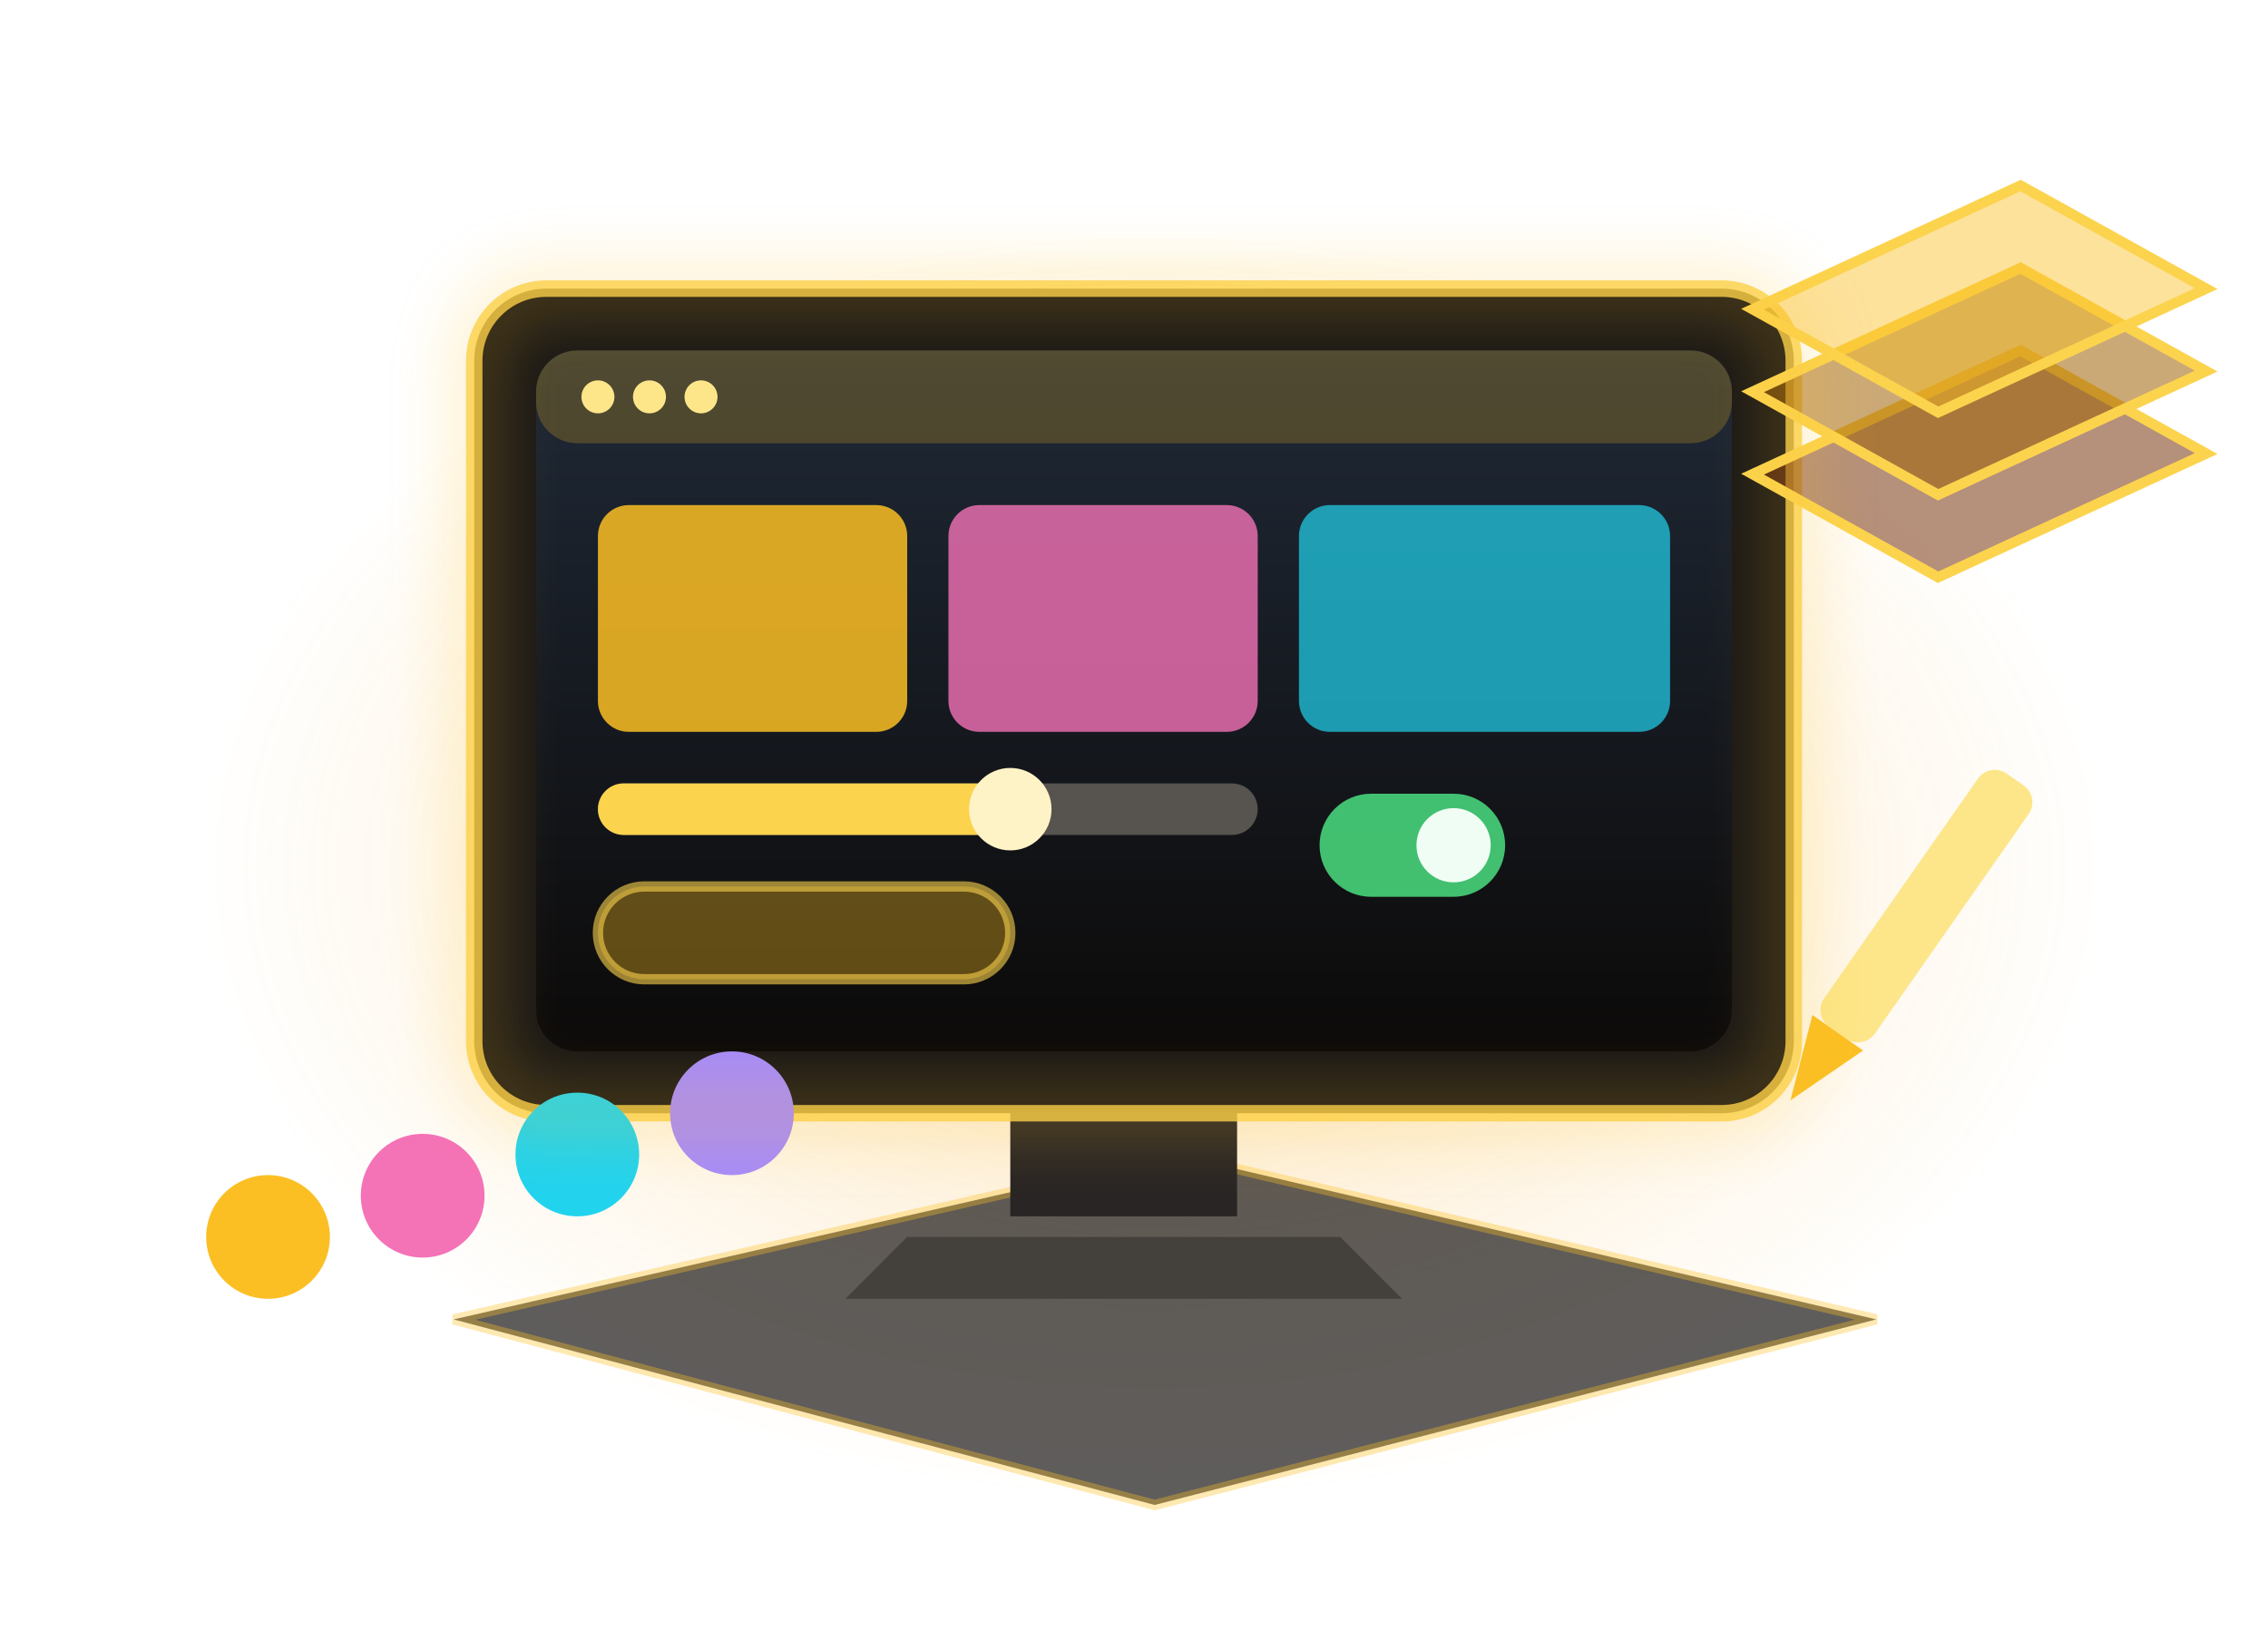
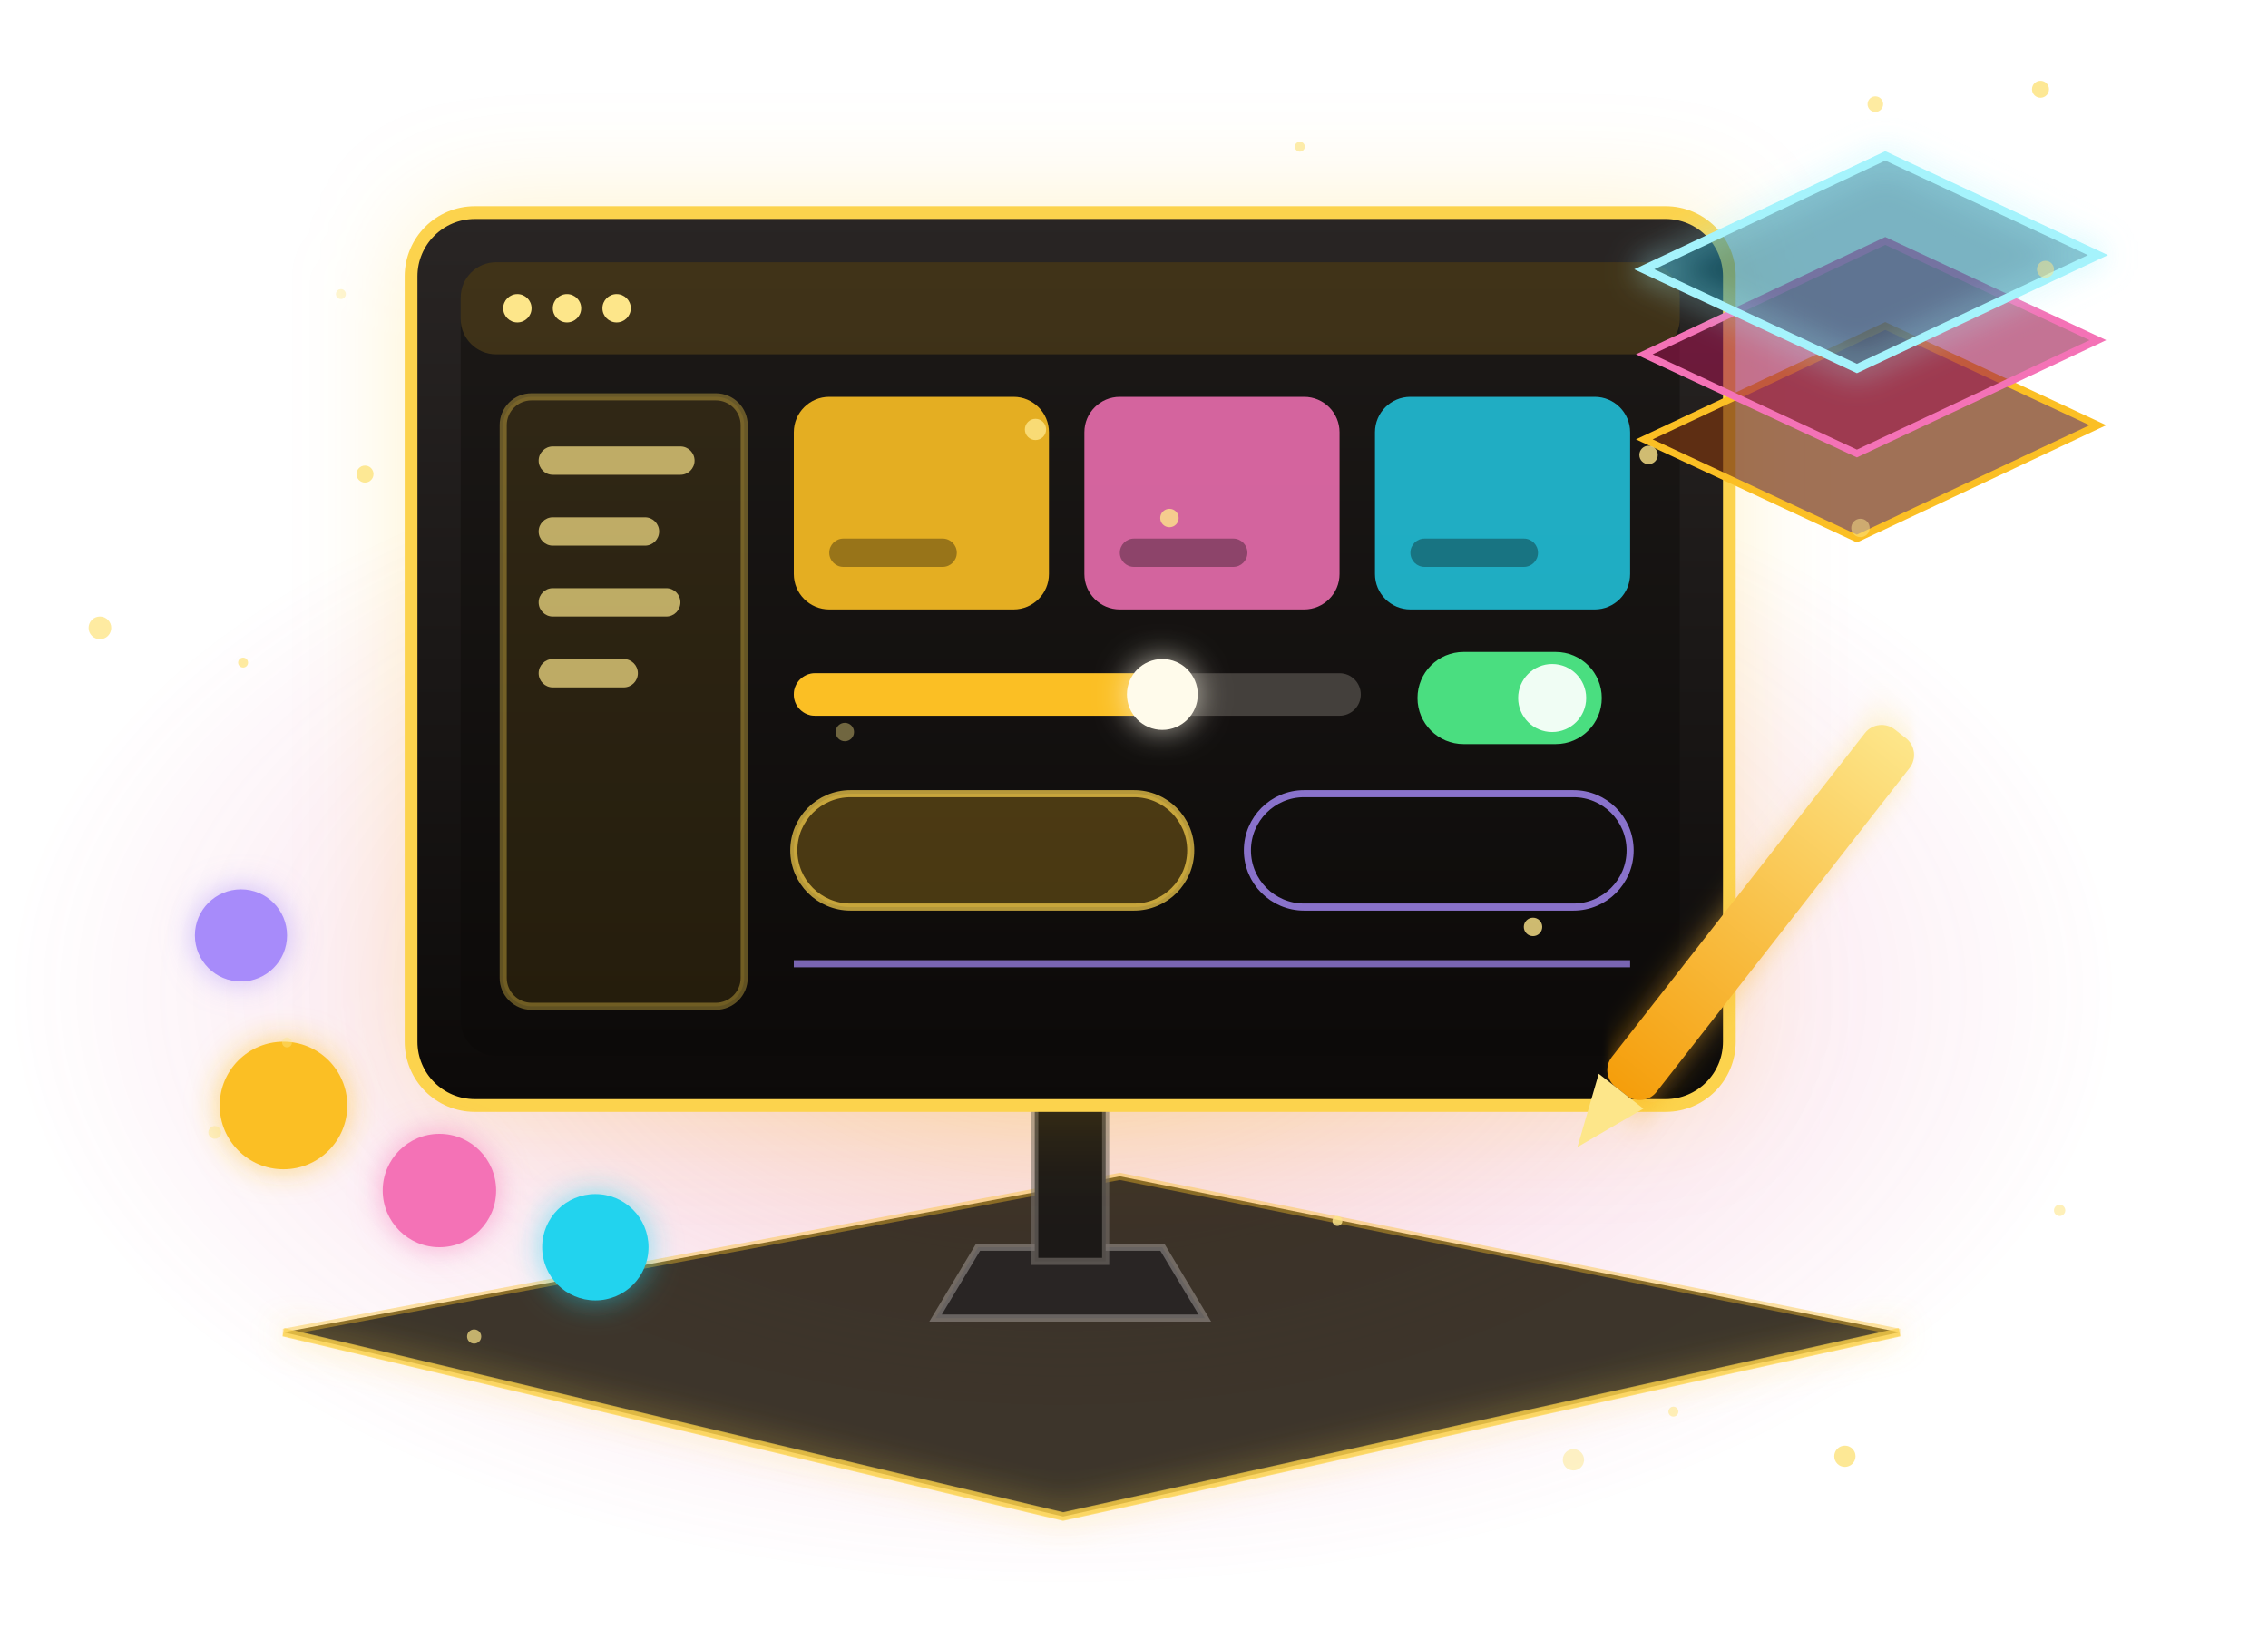
- <svg xmlns="http://www.w3.org/2000/svg" viewBox="0 0 220 160" width="220" height="160" fill="none">
+ <svg xmlns="http://www.w3.org/2000/svg" viewBox="0 0 320 230" width="320" height="230" fill="none">
  <defs>
-     <linearGradient id="scr" x1="0" y1="0" x2="0" y2="1">
-       <stop offset="0" stop-color="#1f2937" />
+     <filter id="b1" x="-50%" y="-50%" width="200%" height="200%">
+       <feGaussianBlur stdDeviation="2.2" />
+     </filter>
+     <filter id="b3" x="-50%" y="-50%" width="200%" height="200%">
+       <feGaussianBlur stdDeviation="8" />
+     </filter>
+     <radialGradient id="halo" cx="0.5" cy="0.5" r="0.5">
+       <stop offset="0" stop-color="#f59e0b" stop-opacity="0.34" />
+       <stop offset="0.6" stop-color="#db2777" stop-opacity="0.1" />
+       <stop offset="1" stop-color="#db2777" stop-opacity="0" />
+     </radialGradient>
+     <linearGradient id="bez" x1="0" y1="0" x2="0" y2="1">
+       <stop offset="0" stop-color="#292524" />
      <stop offset="1" stop-color="#0c0a09" />
    </linearGradient>
-     <radialGradient id="halo">
-       <stop offset="0" stop-color="#f59e0b" stop-opacity="0.28" />
-       <stop offset="1" stop-color="#f59e0b" stop-opacity="0" />
-     </radialGradient>
-     <filter id="bl" x="-60%" y="-60%" width="220%" height="220%">
-       <feGaussianBlur stdDeviation="3" />
-     </filter>
+     <linearGradient id="scr" x1="0" y1="0" x2="0" y2="1">
+       <stop offset="0" stop-color="#1c1917" />
+       <stop offset="1" stop-color="#0c0a09" />
+     </linearGradient>
+     <linearGradient id="pen" x1="0" y1="0" x2="0" y2="1">
+       <stop offset="0" stop-color="#fde68a" />
+       <stop offset="1" stop-color="#f59e0b" />
+     </linearGradient>
  </defs>
-   <ellipse cx="112" cy="84" rx="92" ry="62" fill="url(#halo)" />
-   <polygon points="44,128 112,146 182,128 114,112" fill="#1c1917" fill-opacity=".7" stroke="#fbbf24" stroke-opacity=".35" />
-   <rect x="98" y="104" width="22" height="14" fill="#292524" />
-   <polygon points="88,120 130,120 136,126 82,126" fill="#44403c" />
-   <rect x="46" y="28" width="128" height="80" rx="7" fill="#1c1917" stroke="#fcd34d" stroke-opacity=".8" stroke-width="1.6" />
-   <rect x="52" y="34" width="116" height="68" rx="4" fill="url(#scr)" />
-   <rect x="52" y="34" width="116" height="9" rx="4" fill="#fbbf24" fill-opacity=".22" />
+   <ellipse cx="150" cy="140" rx="148" ry="84" fill="url(#halo)" />
+   <polygon points="40,188 150,214 268,188 158,166" fill="#1c1408" fill-opacity=".85" stroke="#fbbf24" stroke-opacity=".4" />
+   <g filter="url(#b1)" opacity="0.8">
+     <path d="M40 188 L150 214 L268 188" stroke="#fcd34d" stroke-opacity=".7" stroke-width="1.2" />
+   </g>
+   <path d="M40 188 L150 214 L268 188" stroke="#fcd34d" stroke-opacity=".7" stroke-width="1.2" />
+   <path d="M138 176 h26 l6 10 h-38 z" fill="#292524" stroke="#a8a29e" stroke-opacity=".5" />
+   <rect x="146" y="152" width="10" height="26" fill="#1c1917" stroke="#78716c" stroke-opacity=".6" />
+   <rect x="58" y="30" width="186" height="126" rx="9" fill="#fbbf24" fill-opacity=".22" filter="url(#b3)" />
+   <rect x="58" y="30" width="186" height="126" rx="9" fill="url(#bez)" stroke="#fcd34d" stroke-width="1.8" />
+   <rect x="65" y="37" width="172" height="112" rx="5" fill="url(#scr)" />
+   <rect x="65" y="37" width="172" height="13" rx="5" fill="#fbbf24" fill-opacity=".16" />
  <g fill="#fde68a">
-     <circle cx="58" cy="38.5" r="1.6" />
-     <circle cx="63" cy="38.5" r="1.6" />
-     <circle cx="68" cy="38.5" r="1.6" />
+     <circle cx="73" cy="43.5" r="2" />
+     <circle cx="80" cy="43.5" r="2" />
+     <circle cx="87" cy="43.5" r="2" />
  </g>
-   <rect x="58" y="49" width="30" height="22" rx="3" fill="#fbbf24" fill-opacity=".85" />
-   <rect x="92" y="49" width="30" height="22" rx="3" fill="#f472b6" fill-opacity=".8" />
-   <rect x="126" y="49" width="36" height="22" rx="3" fill="#22d3ee" fill-opacity=".7" />
-   <rect x="58" y="76" width="64" height="5" rx="2.5" fill="#57534e" />
-   <rect x="58" y="76" width="40" height="5" rx="2.5" fill="#fcd34d" />
-   <circle cx="98" cy="78.5" r="4" fill="#fef3c7" />
-   <rect x="58" y="86" width="40" height="9" rx="4.5" fill="#fbbf24" fill-opacity=".35" stroke="#fcd34d" stroke-opacity=".6" />
-   <rect x="128" y="77" width="18" height="10" rx="5" fill="#4ade80" fill-opacity=".85" />
-   <circle cx="141" cy="82" r="3.6" fill="#f0fdf4" />
-   <g transform="translate(170 20)" stroke="#fcd34d" stroke-width="1">
-     <polygon points="0,26 26,14 44,24 18,36" fill="#78350f" fill-opacity=".55" />
-     <polygon points="0,18 26,6 44,16 18,28" fill="#a16207" fill-opacity=".55" />
-     <polygon points="0,10 26,-2 44,8 18,20" fill="#fbbf24" fill-opacity=".45" />
+   <rect x="71" y="56" width="34" height="86" rx="4" fill="#fbbf24" fill-opacity=".1" stroke="#fcd34d" stroke-opacity=".35" />
+   <g fill="#fde68a" fill-opacity=".7">
+     <rect x="76" y="63" width="22" height="4" rx="2" />
+     <rect x="76" y="73" width="17" height="4" rx="2" />
+     <rect x="76" y="83" width="20" height="4" rx="2" />
+     <rect x="76" y="93" width="14" height="4" rx="2" />
  </g>
-   <g transform="translate(26 120)">
-     <circle cx="0" cy="0" r="6" fill="#fbbf24" />
-     <circle cx="15" cy="-4" r="6" fill="#f472b6" />
-     <circle cx="30" cy="-8" r="6" fill="#22d3ee" />
-     <circle cx="45" cy="-12" r="6" fill="#a78bfa" />
+   <rect x="112" y="56" width="36" height="30" rx="5" fill="#fbbf24" fill-opacity=".9" />
+   <rect x="153" y="56" width="36" height="30" rx="5" fill="#f472b6" fill-opacity=".85" />
+   <rect x="194" y="56" width="36" height="30" rx="5" fill="#22d3ee" fill-opacity=".8" />
+   <g fill="#0c0a09" fill-opacity=".35">
+     <rect x="117" y="76" width="18" height="4" rx="2" />
+     <rect x="158" y="76" width="18" height="4" rx="2" />
+     <rect x="199" y="76" width="18" height="4" rx="2" />
  </g>
-   <g transform="translate(184 92) rotate(35)">
-     <rect x="-3" y="-20" width="6" height="30" rx="2" fill="#fde68a" />
-     <polygon points="-3,10 3,10 0,18" fill="#fbbf24" />
+   <rect x="112" y="95" width="80" height="6" rx="3" fill="#44403c" />
+   <rect x="112" y="95" width="52" height="6" rx="3" fill="#fbbf24" />
+   <g filter="url(#b1)" opacity="0.7">
+     <circle cx="164" cy="98" r="5" fill="#fffbeb" />
  </g>
-   <rect x="46" y="28" width="128" height="80" rx="7" stroke="#fbbf24" stroke-width="3" filter="url(#bl)" opacity=".35" />
+   <circle cx="164" cy="98" r="5" fill="#fffbeb" />
+   <rect x="200" y="92" width="26" height="13" rx="6.5" fill="#4ade80" />
+   <circle cx="219" cy="98.5" r="4.8" fill="#f0fdf4" />
+   <rect x="112" y="112" width="56" height="16" rx="8" fill="#fbbf24" fill-opacity=".25" stroke="#fcd34d" stroke-opacity=".7" />
+   <rect x="176" y="112" width="54" height="16" rx="8" stroke="#a78bfa" stroke-opacity=".8" />
+   <g stroke="#a78bfa" stroke-opacity=".7" stroke-width="1">
+     <path d="M112 136 h118" />
+   </g>
+   <g transform="translate(232 18)">
+     <polygon points="0,44 34,28 64,42 30,58" fill="#78350f" fill-opacity=".7" stroke="#fbbf24" stroke-width="1" />
+     <polygon points="0,32 34,16 64,30 30,46" fill="#9d174d" fill-opacity=".6" stroke="#f472b6" stroke-width="1" />
+     <polygon points="0,20 34,4 64,18 30,34" fill="#0e7490" fill-opacity=".55" stroke="#22d3ee" stroke-width="1" />
+     <g filter="url(#b1)" opacity="0.8">
+       <polygon points="0,20 34,4 64,18 30,34" stroke="#a5f3fc" stroke-width="1.2" />
+     </g>
+     <polygon points="0,20 34,4 64,18 30,34" stroke="#a5f3fc" stroke-width="1.2" />
+   </g>
+   <g transform="rotate(38 250 130)">
+     <g filter="url(#b1)" opacity="0.5">
+       <rect x="244" y="98" width="8" height="64" rx="3" fill="url(#pen)" />
+     </g>
+     <rect x="244" y="98" width="8" height="64" rx="3" fill="url(#pen)" />
+     <path d="M244 162 L248 172 L252 162 Z" fill="#fde68a" />
+   </g>
+   <g>
+     <g filter="url(#b1)" opacity="0.6">
+       <circle cx="40" cy="156" r="9" fill="#fbbf24" />
+       <circle cx="62" cy="168" r="8" fill="#f472b6" />
+       <circle cx="84" cy="176" r="7.5" fill="#22d3ee" />
+       <circle cx="34" cy="132" r="6.5" fill="#a78bfa" />
+     </g>
+     <circle cx="40" cy="156" r="9" fill="#fbbf24" />
+     <circle cx="62" cy="168" r="8" fill="#f472b6" />
+     <circle cx="84" cy="176" r="7.5" fill="#22d3ee" />
+     <circle cx="34" cy="132" r="6.5" fill="#a78bfa" />
+   </g>
+   <circle cx="14.1" cy="88.6" r="1.6" fill="#fde68a" fill-opacity="0.8" />
+   <circle cx="260.3" cy="205.5" r="1.5" fill="#fde68a" fill-opacity="0.9" />
+   <circle cx="262.5" cy="74.5" r="1.3" fill="#fde68a" fill-opacity="0.5" />
+   <circle cx="34.3" cy="93.5" r="0.7" fill="#fde68a" fill-opacity="0.8" />
+   <circle cx="165" cy="73.1" r="1.3" fill="#fde68a" fill-opacity="0.8" />
+   <circle cx="48.1" cy="41.5" r="0.7" fill="#fde68a" fill-opacity="0.4" />
+   <circle cx="216.3" cy="130.8" r="1.3" fill="#fde68a" fill-opacity="0.8" />
+   <circle cx="30.3" cy="159.8" r="0.9" fill="#fde68a" fill-opacity="0.5" />
+   <circle cx="236.1" cy="199.2" r="0.7" fill="#fde68a" fill-opacity="0.6" />
+   <circle cx="287.9" cy="12.6" r="1.2" fill="#fde68a" fill-opacity="0.9" />
+   <circle cx="51.5" cy="66.9" r="1.2" fill="#fde68a" fill-opacity="0.9" />
+   <circle cx="222" cy="206" r="1.5" fill="#fde68a" fill-opacity="0.5" />
+   <circle cx="66.9" cy="188.6" r="1" fill="#fde68a" fill-opacity="0.7" />
+   <circle cx="232.6" cy="64.2" r="1.3" fill="#fde68a" fill-opacity="0.8" />
+   <circle cx="290.6" cy="170.8" r="0.8" fill="#fde68a" fill-opacity="0.6" />
+   <circle cx="40.5" cy="147.1" r="0.7" fill="#fde68a" fill-opacity="0.4" />
+   <circle cx="146.1" cy="60.6" r="1.5" fill="#fde68a" fill-opacity="0.8" />
+   <circle cx="264.6" cy="14.7" r="1.1" fill="#fde68a" fill-opacity="0.8" />
+   <circle cx="119.2" cy="103.3" r="1.3" fill="#fde68a" fill-opacity="0.4" />
+   <circle cx="183.4" cy="20.7" r="0.7" fill="#fde68a" fill-opacity="0.7" />
+   <circle cx="288.6" cy="38" r="1.2" fill="#fde68a" fill-opacity="0.5" />
+   <circle cx="188.7" cy="172.3" r="0.7" fill="#fde68a" fill-opacity="0.8" />
</svg>
